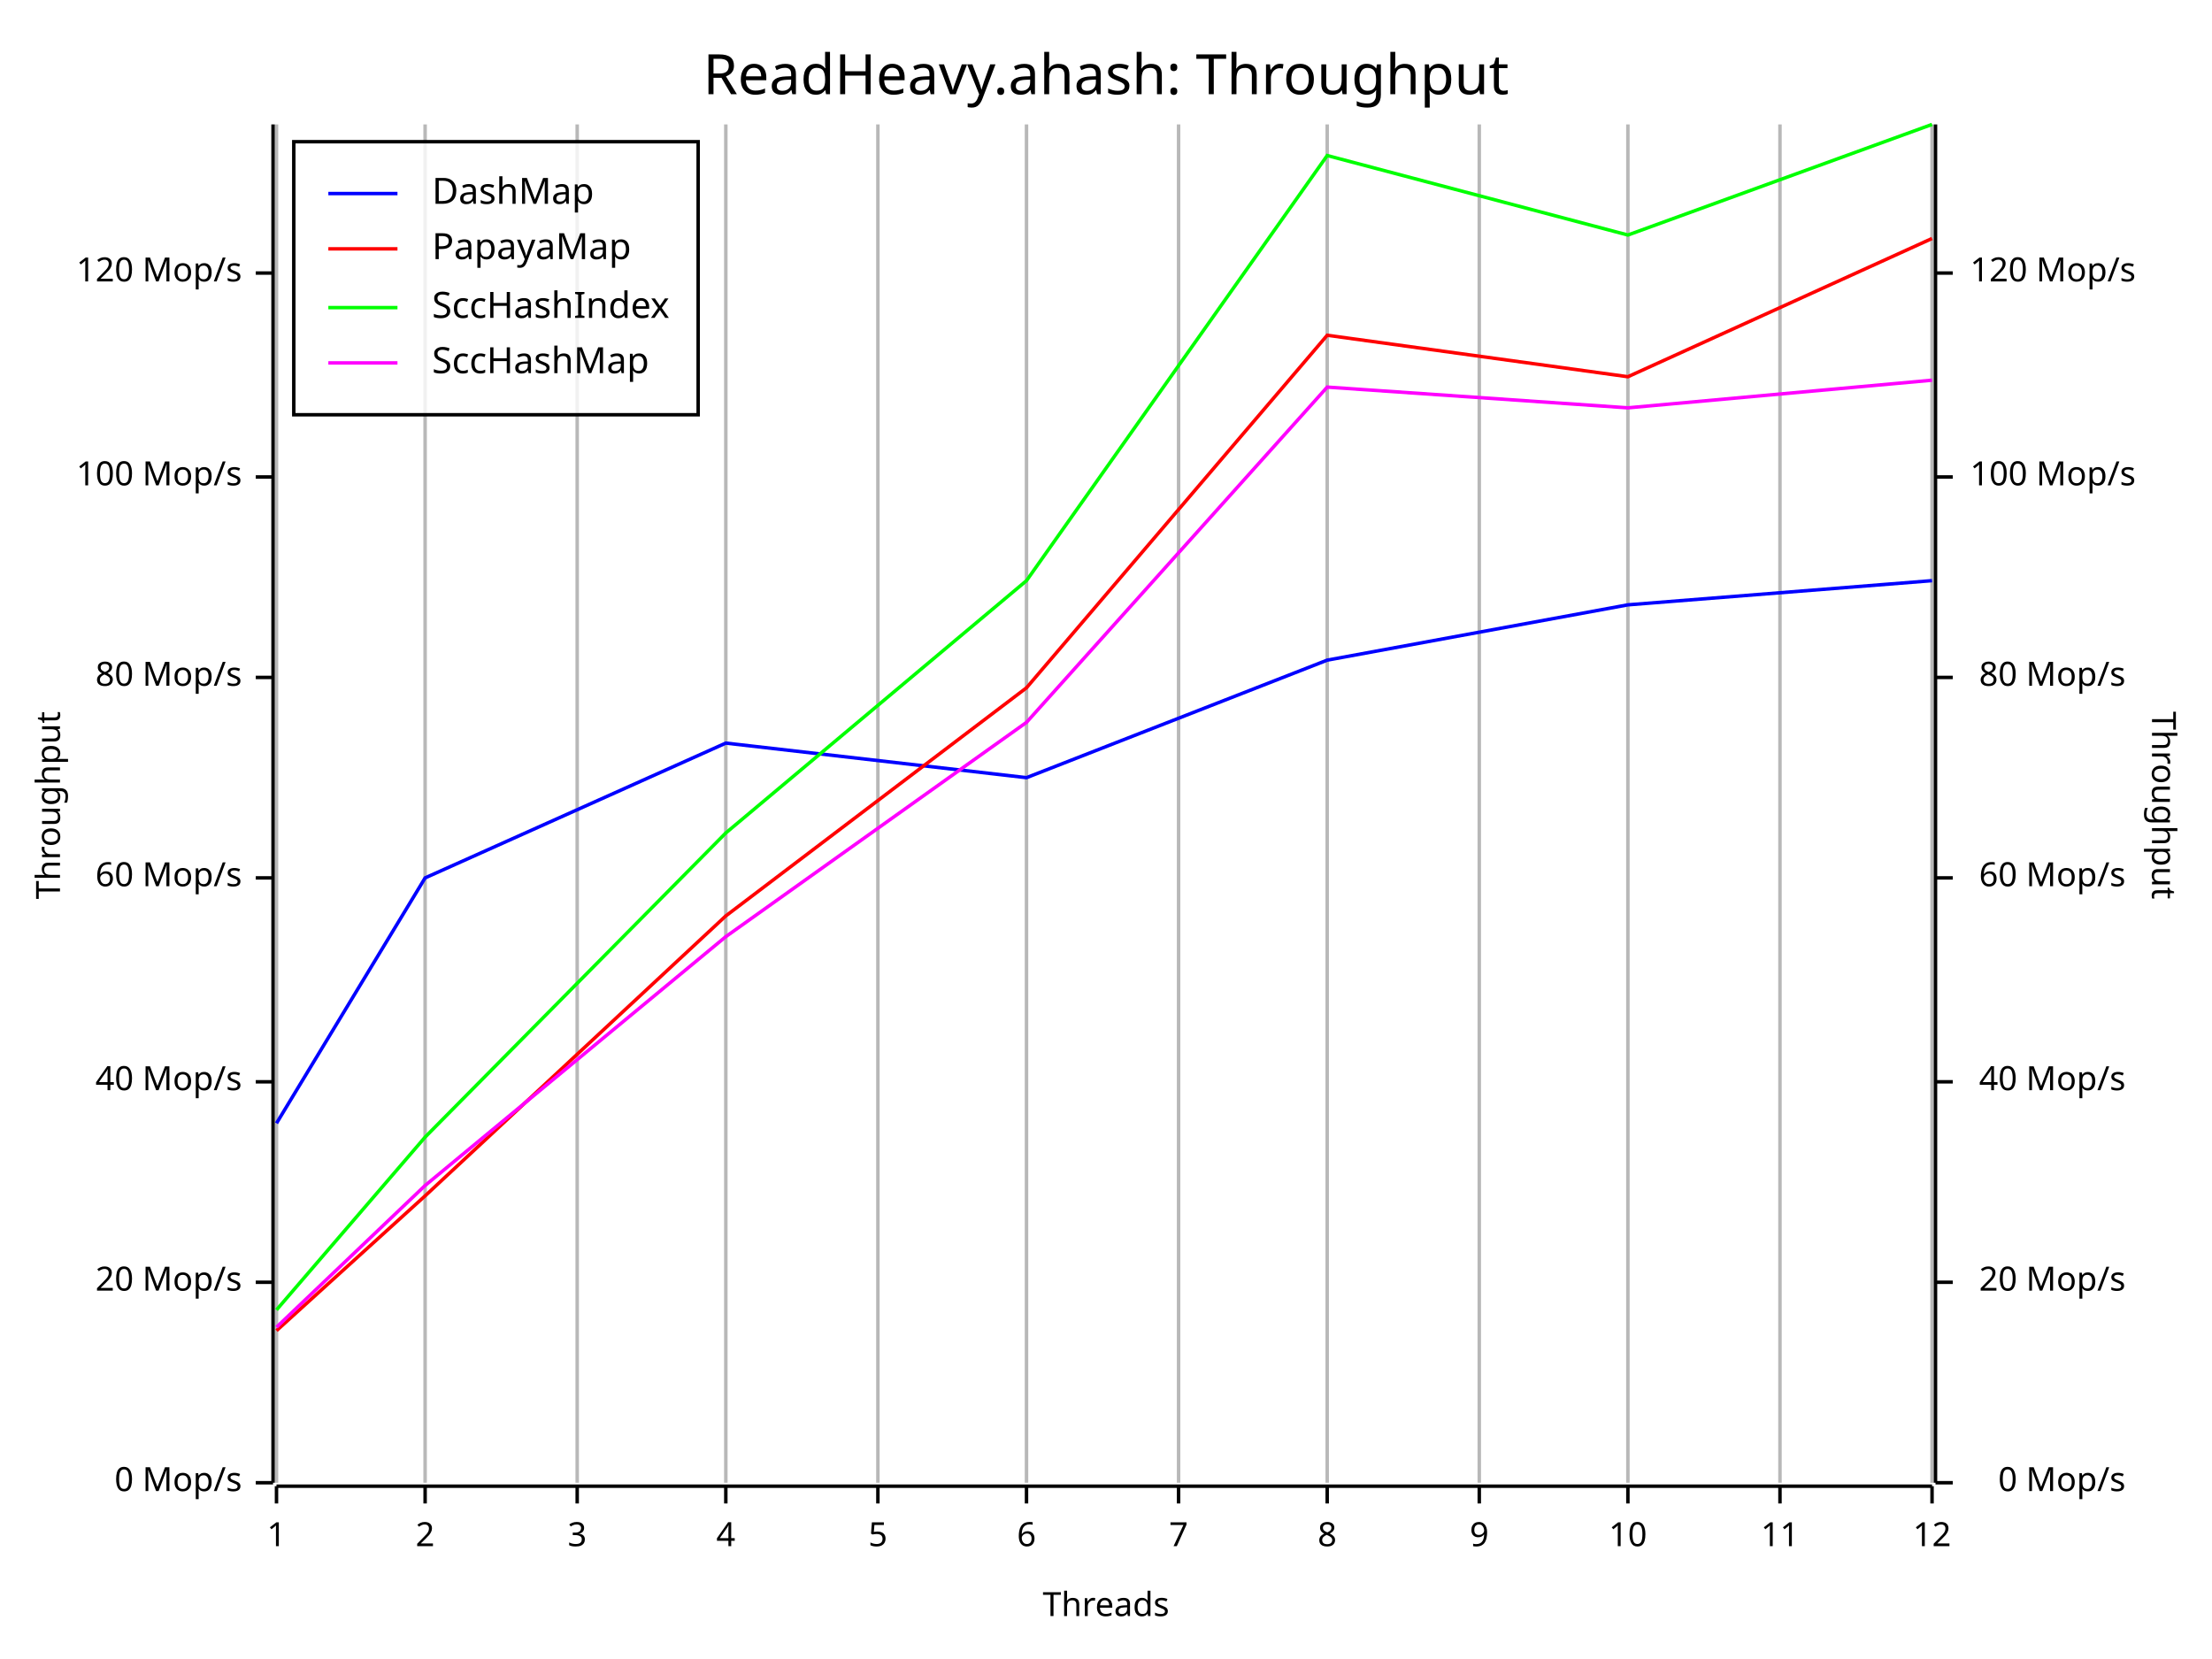
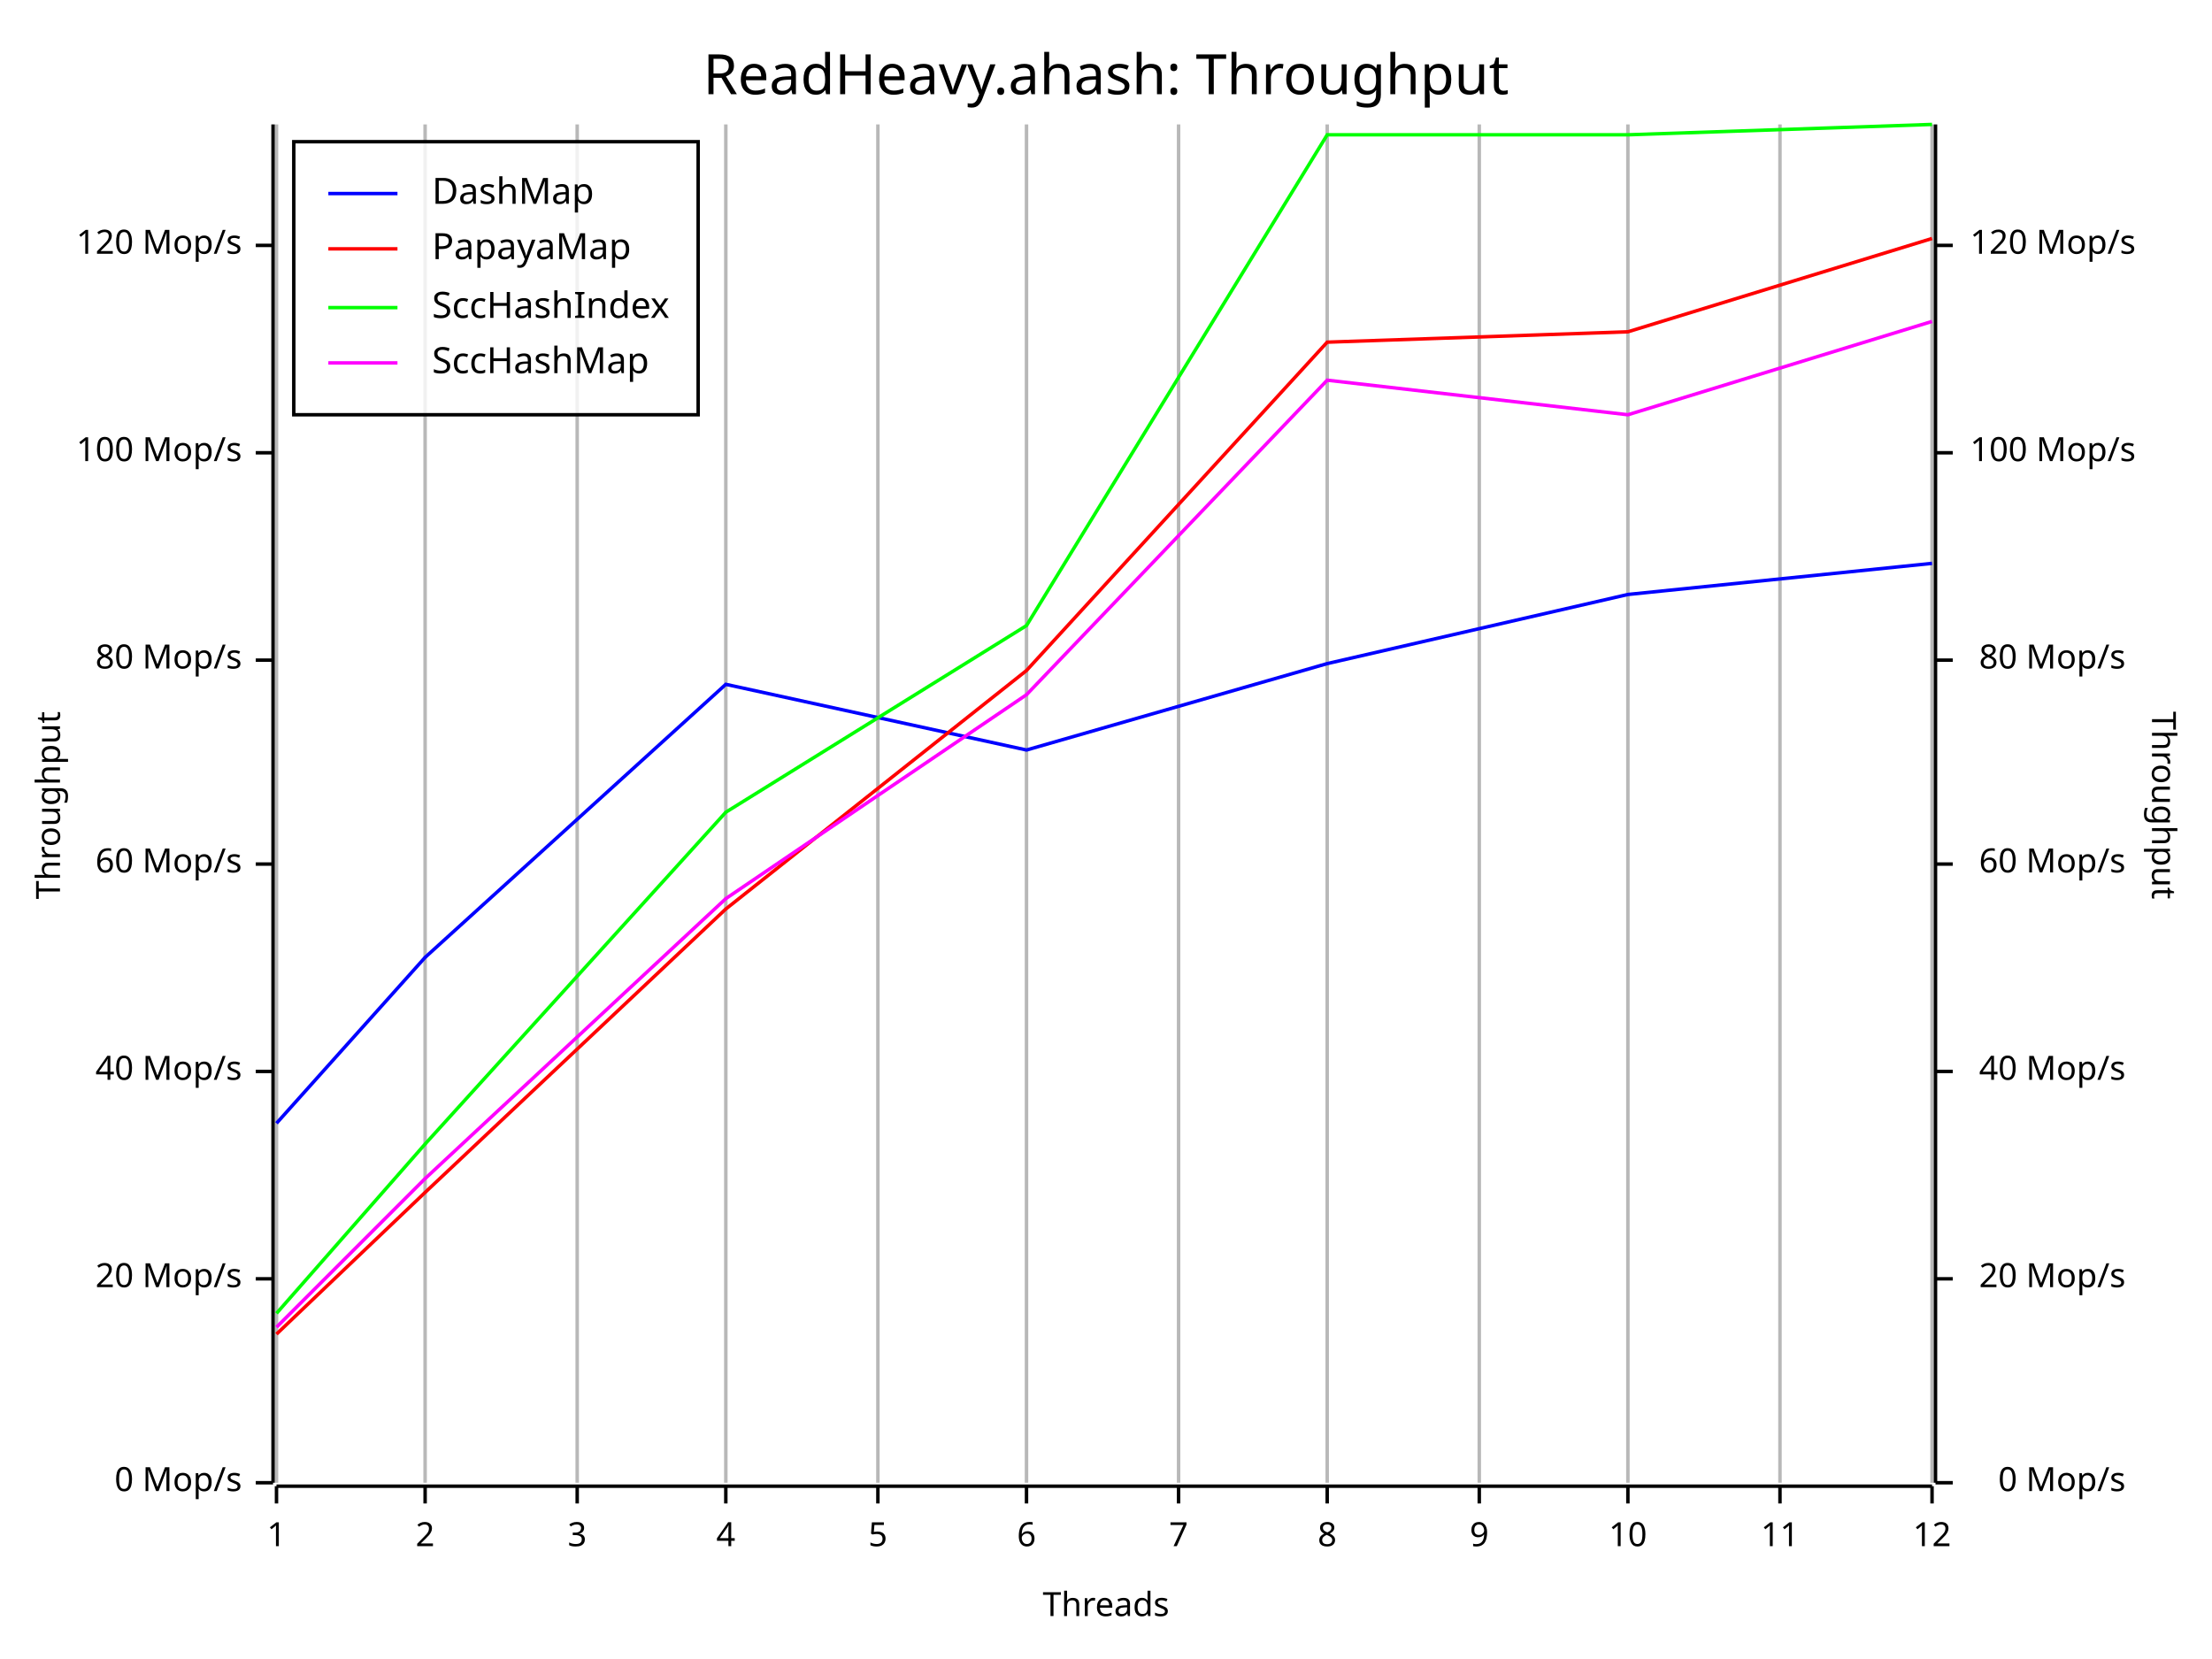
<svg xmlns="http://www.w3.org/2000/svg" width="640" height="480" viewBox="0 0 640 480">
  <rect x="0" y="0" width="640" height="480" opacity="1" fill="#FFFFFF" stroke="none" />
  <text x="320" y="15" dy="0.76em" text-anchor="middle" font-family="Fira Code" font-size="16.129" opacity="1" fill="#000000">
ReadHeavy.ahash: Throughput
</text>
  <line opacity="0.1" stroke="#000000" stroke-width="1" x1="80" y1="429" x2="80" y2="36" />
  <line opacity="0.1" stroke="#000000" stroke-width="1" x1="123" y1="429" x2="123" y2="36" />
  <line opacity="0.1" stroke="#000000" stroke-width="1" x1="167" y1="429" x2="167" y2="36" />
  <line opacity="0.1" stroke="#000000" stroke-width="1" x1="210" y1="429" x2="210" y2="36" />
  <line opacity="0.1" stroke="#000000" stroke-width="1" x1="254" y1="429" x2="254" y2="36" />
  <line opacity="0.1" stroke="#000000" stroke-width="1" x1="297" y1="429" x2="297" y2="36" />
  <line opacity="0.1" stroke="#000000" stroke-width="1" x1="341" y1="429" x2="341" y2="36" />
  <line opacity="0.1" stroke="#000000" stroke-width="1" x1="384" y1="429" x2="384" y2="36" />
  <line opacity="0.1" stroke="#000000" stroke-width="1" x1="428" y1="429" x2="428" y2="36" />
  <line opacity="0.1" stroke="#000000" stroke-width="1" x1="471" y1="429" x2="471" y2="36" />
  <line opacity="0.1" stroke="#000000" stroke-width="1" x1="515" y1="429" x2="515" y2="36" />
  <line opacity="0.1" stroke="#000000" stroke-width="1" x1="559" y1="429" x2="559" y2="36" />
  <text x="10" y="233" dy="0.76em" text-anchor="middle" font-family="sans-serif" font-size="9.677" opacity="1" fill="#000000" transform="rotate(270, 10, 233)">
Throughput
</text>
  <text x="320" y="470" dy="-0.5ex" text-anchor="middle" font-family="sans-serif" font-size="9.677" opacity="1" fill="#000000">
Threads
</text>
  <text x="630" y="233" dy="0.76em" text-anchor="middle" font-family="sans-serif" font-size="9.677" opacity="1" fill="#000000" transform="rotate(90, 630, 233)">
Throughput
</text>
  <line opacity="0.2" stroke="#000000" stroke-width="1" x1="80" y1="429" x2="80" y2="36" />
  <line opacity="0.2" stroke="#000000" stroke-width="1" x1="123" y1="429" x2="123" y2="36" />
  <line opacity="0.2" stroke="#000000" stroke-width="1" x1="167" y1="429" x2="167" y2="36" />
  <line opacity="0.2" stroke="#000000" stroke-width="1" x1="210" y1="429" x2="210" y2="36" />
  <line opacity="0.2" stroke="#000000" stroke-width="1" x1="254" y1="429" x2="254" y2="36" />
  <line opacity="0.2" stroke="#000000" stroke-width="1" x1="297" y1="429" x2="297" y2="36" />
  <line opacity="0.2" stroke="#000000" stroke-width="1" x1="341" y1="429" x2="341" y2="36" />
  <line opacity="0.2" stroke="#000000" stroke-width="1" x1="384" y1="429" x2="384" y2="36" />
  <line opacity="0.2" stroke="#000000" stroke-width="1" x1="428" y1="429" x2="428" y2="36" />
  <line opacity="0.2" stroke="#000000" stroke-width="1" x1="471" y1="429" x2="471" y2="36" />
  <line opacity="0.2" stroke="#000000" stroke-width="1" x1="515" y1="429" x2="515" y2="36" />
  <line opacity="0.2" stroke="#000000" stroke-width="1" x1="559" y1="429" x2="559" y2="36" />
  <polyline fill="none" opacity="1" stroke="#000000" stroke-width="1" points="79,36 79,429 " />
  <text x="70" y="429" dy="0.5ex" text-anchor="end" font-family="sans-serif" font-size="9.677" opacity="1" fill="#000000">
0 Mop/s
</text>
  <polyline fill="none" opacity="1" stroke="#000000" stroke-width="1" points="74,429 79,429 " />
-   <text x="70" y="371" dy="0.5ex" text-anchor="end" font-family="sans-serif" font-size="9.677" opacity="1" fill="#000000">
+   <text x="70" y="370" dy="0.5ex" text-anchor="end" font-family="sans-serif" font-size="9.677" opacity="1" fill="#000000">
20 Mop/s
</text>
-   <polyline fill="none" opacity="1" stroke="#000000" stroke-width="1" points="74,371 79,371 " />
-   <text x="70" y="313" dy="0.5ex" text-anchor="end" font-family="sans-serif" font-size="9.677" opacity="1" fill="#000000">
+   <polyline fill="none" opacity="1" stroke="#000000" stroke-width="1" points="74,370 79,370 " />
+   <text x="70" y="310" dy="0.5ex" text-anchor="end" font-family="sans-serif" font-size="9.677" opacity="1" fill="#000000">
40 Mop/s
</text>
-   <polyline fill="none" opacity="1" stroke="#000000" stroke-width="1" points="74,313 79,313 " />
-   <text x="70" y="254" dy="0.5ex" text-anchor="end" font-family="sans-serif" font-size="9.677" opacity="1" fill="#000000">
+   <polyline fill="none" opacity="1" stroke="#000000" stroke-width="1" points="74,310 79,310 " />
+   <text x="70" y="250" dy="0.5ex" text-anchor="end" font-family="sans-serif" font-size="9.677" opacity="1" fill="#000000">
60 Mop/s
</text>
-   <polyline fill="none" opacity="1" stroke="#000000" stroke-width="1" points="74,254 79,254 " />
-   <text x="70" y="196" dy="0.5ex" text-anchor="end" font-family="sans-serif" font-size="9.677" opacity="1" fill="#000000">
+   <polyline fill="none" opacity="1" stroke="#000000" stroke-width="1" points="74,250 79,250 " />
+   <text x="70" y="191" dy="0.5ex" text-anchor="end" font-family="sans-serif" font-size="9.677" opacity="1" fill="#000000">
80 Mop/s
</text>
-   <polyline fill="none" opacity="1" stroke="#000000" stroke-width="1" points="74,196 79,196 " />
-   <text x="70" y="138" dy="0.5ex" text-anchor="end" font-family="sans-serif" font-size="9.677" opacity="1" fill="#000000">
+   <polyline fill="none" opacity="1" stroke="#000000" stroke-width="1" points="74,191 79,191 " />
+   <text x="70" y="131" dy="0.5ex" text-anchor="end" font-family="sans-serif" font-size="9.677" opacity="1" fill="#000000">
100 Mop/s
</text>
-   <polyline fill="none" opacity="1" stroke="#000000" stroke-width="1" points="74,138 79,138 " />
-   <text x="70" y="79" dy="0.5ex" text-anchor="end" font-family="sans-serif" font-size="9.677" opacity="1" fill="#000000">
+   <polyline fill="none" opacity="1" stroke="#000000" stroke-width="1" points="74,131 79,131 " />
+   <text x="70" y="71" dy="0.5ex" text-anchor="end" font-family="sans-serif" font-size="9.677" opacity="1" fill="#000000">
120 Mop/s
</text>
-   <polyline fill="none" opacity="1" stroke="#000000" stroke-width="1" points="74,79 79,79 " />
+   <polyline fill="none" opacity="1" stroke="#000000" stroke-width="1" points="74,71 79,71 " />
  <polyline fill="none" opacity="1" stroke="#000000" stroke-width="1" points="80,430 559,430 " />
  <text x="80" y="440" dy="0.76em" text-anchor="middle" font-family="sans-serif" font-size="9.677" opacity="1" fill="#000000">
1
</text>
  <polyline fill="none" opacity="1" stroke="#000000" stroke-width="1" points="80,430 80,435 " />
  <text x="123" y="440" dy="0.76em" text-anchor="middle" font-family="sans-serif" font-size="9.677" opacity="1" fill="#000000">
2
</text>
  <polyline fill="none" opacity="1" stroke="#000000" stroke-width="1" points="123,430 123,435 " />
  <text x="167" y="440" dy="0.76em" text-anchor="middle" font-family="sans-serif" font-size="9.677" opacity="1" fill="#000000">
3
</text>
  <polyline fill="none" opacity="1" stroke="#000000" stroke-width="1" points="167,430 167,435 " />
  <text x="210" y="440" dy="0.76em" text-anchor="middle" font-family="sans-serif" font-size="9.677" opacity="1" fill="#000000">
4
</text>
  <polyline fill="none" opacity="1" stroke="#000000" stroke-width="1" points="210,430 210,435 " />
  <text x="254" y="440" dy="0.76em" text-anchor="middle" font-family="sans-serif" font-size="9.677" opacity="1" fill="#000000">
5
</text>
  <polyline fill="none" opacity="1" stroke="#000000" stroke-width="1" points="254,430 254,435 " />
  <text x="297" y="440" dy="0.76em" text-anchor="middle" font-family="sans-serif" font-size="9.677" opacity="1" fill="#000000">
6
</text>
  <polyline fill="none" opacity="1" stroke="#000000" stroke-width="1" points="297,430 297,435 " />
  <text x="341" y="440" dy="0.76em" text-anchor="middle" font-family="sans-serif" font-size="9.677" opacity="1" fill="#000000">
7
</text>
  <polyline fill="none" opacity="1" stroke="#000000" stroke-width="1" points="341,430 341,435 " />
  <text x="384" y="440" dy="0.76em" text-anchor="middle" font-family="sans-serif" font-size="9.677" opacity="1" fill="#000000">
8
</text>
  <polyline fill="none" opacity="1" stroke="#000000" stroke-width="1" points="384,430 384,435 " />
  <text x="428" y="440" dy="0.76em" text-anchor="middle" font-family="sans-serif" font-size="9.677" opacity="1" fill="#000000">
9
</text>
  <polyline fill="none" opacity="1" stroke="#000000" stroke-width="1" points="428,430 428,435 " />
  <text x="471" y="440" dy="0.76em" text-anchor="middle" font-family="sans-serif" font-size="9.677" opacity="1" fill="#000000">
10
</text>
  <polyline fill="none" opacity="1" stroke="#000000" stroke-width="1" points="471,430 471,435 " />
  <text x="515" y="440" dy="0.76em" text-anchor="middle" font-family="sans-serif" font-size="9.677" opacity="1" fill="#000000">
11
</text>
  <polyline fill="none" opacity="1" stroke="#000000" stroke-width="1" points="515,430 515,435 " />
  <text x="559" y="440" dy="0.76em" text-anchor="middle" font-family="sans-serif" font-size="9.677" opacity="1" fill="#000000">
12
</text>
  <polyline fill="none" opacity="1" stroke="#000000" stroke-width="1" points="559,430 559,435 " />
  <polyline fill="none" opacity="1" stroke="#000000" stroke-width="1" points="560,36 560,429 " />
  <text x="615" y="429" dy="0.5ex" text-anchor="end" font-family="sans-serif" font-size="9.677" opacity="1" fill="#000000">
0 Mop/s
</text>
  <polyline fill="none" opacity="1" stroke="#000000" stroke-width="1" points="560,429 565,429 " />
-   <text x="615" y="371" dy="0.5ex" text-anchor="end" font-family="sans-serif" font-size="9.677" opacity="1" fill="#000000">
+   <text x="615" y="370" dy="0.5ex" text-anchor="end" font-family="sans-serif" font-size="9.677" opacity="1" fill="#000000">
20 Mop/s
</text>
-   <polyline fill="none" opacity="1" stroke="#000000" stroke-width="1" points="560,371 565,371 " />
-   <text x="615" y="313" dy="0.5ex" text-anchor="end" font-family="sans-serif" font-size="9.677" opacity="1" fill="#000000">
+   <polyline fill="none" opacity="1" stroke="#000000" stroke-width="1" points="560,370 565,370 " />
+   <text x="615" y="310" dy="0.5ex" text-anchor="end" font-family="sans-serif" font-size="9.677" opacity="1" fill="#000000">
40 Mop/s
</text>
-   <polyline fill="none" opacity="1" stroke="#000000" stroke-width="1" points="560,313 565,313 " />
-   <text x="615" y="254" dy="0.5ex" text-anchor="end" font-family="sans-serif" font-size="9.677" opacity="1" fill="#000000">
+   <polyline fill="none" opacity="1" stroke="#000000" stroke-width="1" points="560,310 565,310 " />
+   <text x="615" y="250" dy="0.5ex" text-anchor="end" font-family="sans-serif" font-size="9.677" opacity="1" fill="#000000">
60 Mop/s
</text>
-   <polyline fill="none" opacity="1" stroke="#000000" stroke-width="1" points="560,254 565,254 " />
-   <text x="615" y="196" dy="0.5ex" text-anchor="end" font-family="sans-serif" font-size="9.677" opacity="1" fill="#000000">
+   <polyline fill="none" opacity="1" stroke="#000000" stroke-width="1" points="560,250 565,250 " />
+   <text x="615" y="191" dy="0.5ex" text-anchor="end" font-family="sans-serif" font-size="9.677" opacity="1" fill="#000000">
80 Mop/s
</text>
-   <polyline fill="none" opacity="1" stroke="#000000" stroke-width="1" points="560,196 565,196 " />
-   <text x="570" y="138" dy="0.5ex" text-anchor="start" font-family="sans-serif" font-size="9.677" opacity="1" fill="#000000">
+   <polyline fill="none" opacity="1" stroke="#000000" stroke-width="1" points="560,191 565,191 " />
+   <text x="570" y="131" dy="0.5ex" text-anchor="start" font-family="sans-serif" font-size="9.677" opacity="1" fill="#000000">
100 Mop/s
</text>
-   <polyline fill="none" opacity="1" stroke="#000000" stroke-width="1" points="560,138 565,138 " />
-   <text x="570" y="79" dy="0.5ex" text-anchor="start" font-family="sans-serif" font-size="9.677" opacity="1" fill="#000000">
+   <polyline fill="none" opacity="1" stroke="#000000" stroke-width="1" points="560,131 565,131 " />
+   <text x="570" y="71" dy="0.5ex" text-anchor="start" font-family="sans-serif" font-size="9.677" opacity="1" fill="#000000">
120 Mop/s
</text>
-   <polyline fill="none" opacity="1" stroke="#000000" stroke-width="1" points="560,79 565,79 " />
-   <polyline fill="none" opacity="1" stroke="#0000FF" stroke-width="1" points="80,325 123,254 210,215 297,225 384,191 471,175 559,168 " />
-   <polyline fill="none" opacity="1" stroke="#FF0000" stroke-width="1" points="80,385 123,346 210,265 297,199 384,97 471,109 559,69 " />
-   <polyline fill="none" opacity="1" stroke="#00FF00" stroke-width="1" points="80,379 123,329 210,241 297,168 384,45 471,68 559,36 " />
-   <polyline fill="none" opacity="1" stroke="#FF00FF" stroke-width="1" points="80,384 123,343 210,271 297,209 384,112 471,118 559,110 " />
+   <polyline fill="none" opacity="1" stroke="#000000" stroke-width="1" points="560,71 565,71 " />
+   <polyline fill="none" opacity="1" stroke="#0000FF" stroke-width="1" points="80,325 123,277 210,198 297,217 384,192 471,172 559,163 " />
+   <polyline fill="none" opacity="1" stroke="#FF0000" stroke-width="1" points="80,386 123,345 210,263 297,194 384,99 471,96 559,69 " />
+   <polyline fill="none" opacity="1" stroke="#00FF00" stroke-width="1" points="80,380 123,331 210,235 297,181 384,39 471,39 559,36 " />
+   <polyline fill="none" opacity="1" stroke="#FF00FF" stroke-width="1" points="80,384 123,341 210,260 297,201 384,110 471,120 559,93 " />
  <rect x="85" y="41" width="117" height="79" opacity="0.8" fill="#FFFFFF" stroke="none" />
  <rect x="85" y="41" width="117" height="79" opacity="1" fill="none" stroke="#000000" />
  <text x="125" y="51" dy="0.76em" text-anchor="start" font-family="Fira Code" font-size="10.484" opacity="1" fill="#000000">
DashMap
</text>
  <text x="125" y="67" dy="0.76em" text-anchor="start" font-family="Fira Code" font-size="10.484" opacity="1" fill="#000000">
PapayaMap
</text>
  <text x="125" y="84" dy="0.76em" text-anchor="start" font-family="Fira Code" font-size="10.484" opacity="1" fill="#000000">
SccHashIndex
</text>
  <text x="125" y="100" dy="0.76em" text-anchor="start" font-family="Fira Code" font-size="10.484" opacity="1" fill="#000000">
SccHashMap
</text>
  <polyline fill="none" opacity="1" stroke="#0000FF" stroke-width="1" points="95,56 115,56 " />
  <polyline fill="none" opacity="1" stroke="#FF0000" stroke-width="1" points="95,72 115,72 " />
  <polyline fill="none" opacity="1" stroke="#00FF00" stroke-width="1" points="95,89 115,89 " />
  <polyline fill="none" opacity="1" stroke="#FF00FF" stroke-width="1" points="95,105 115,105 " />
</svg>
